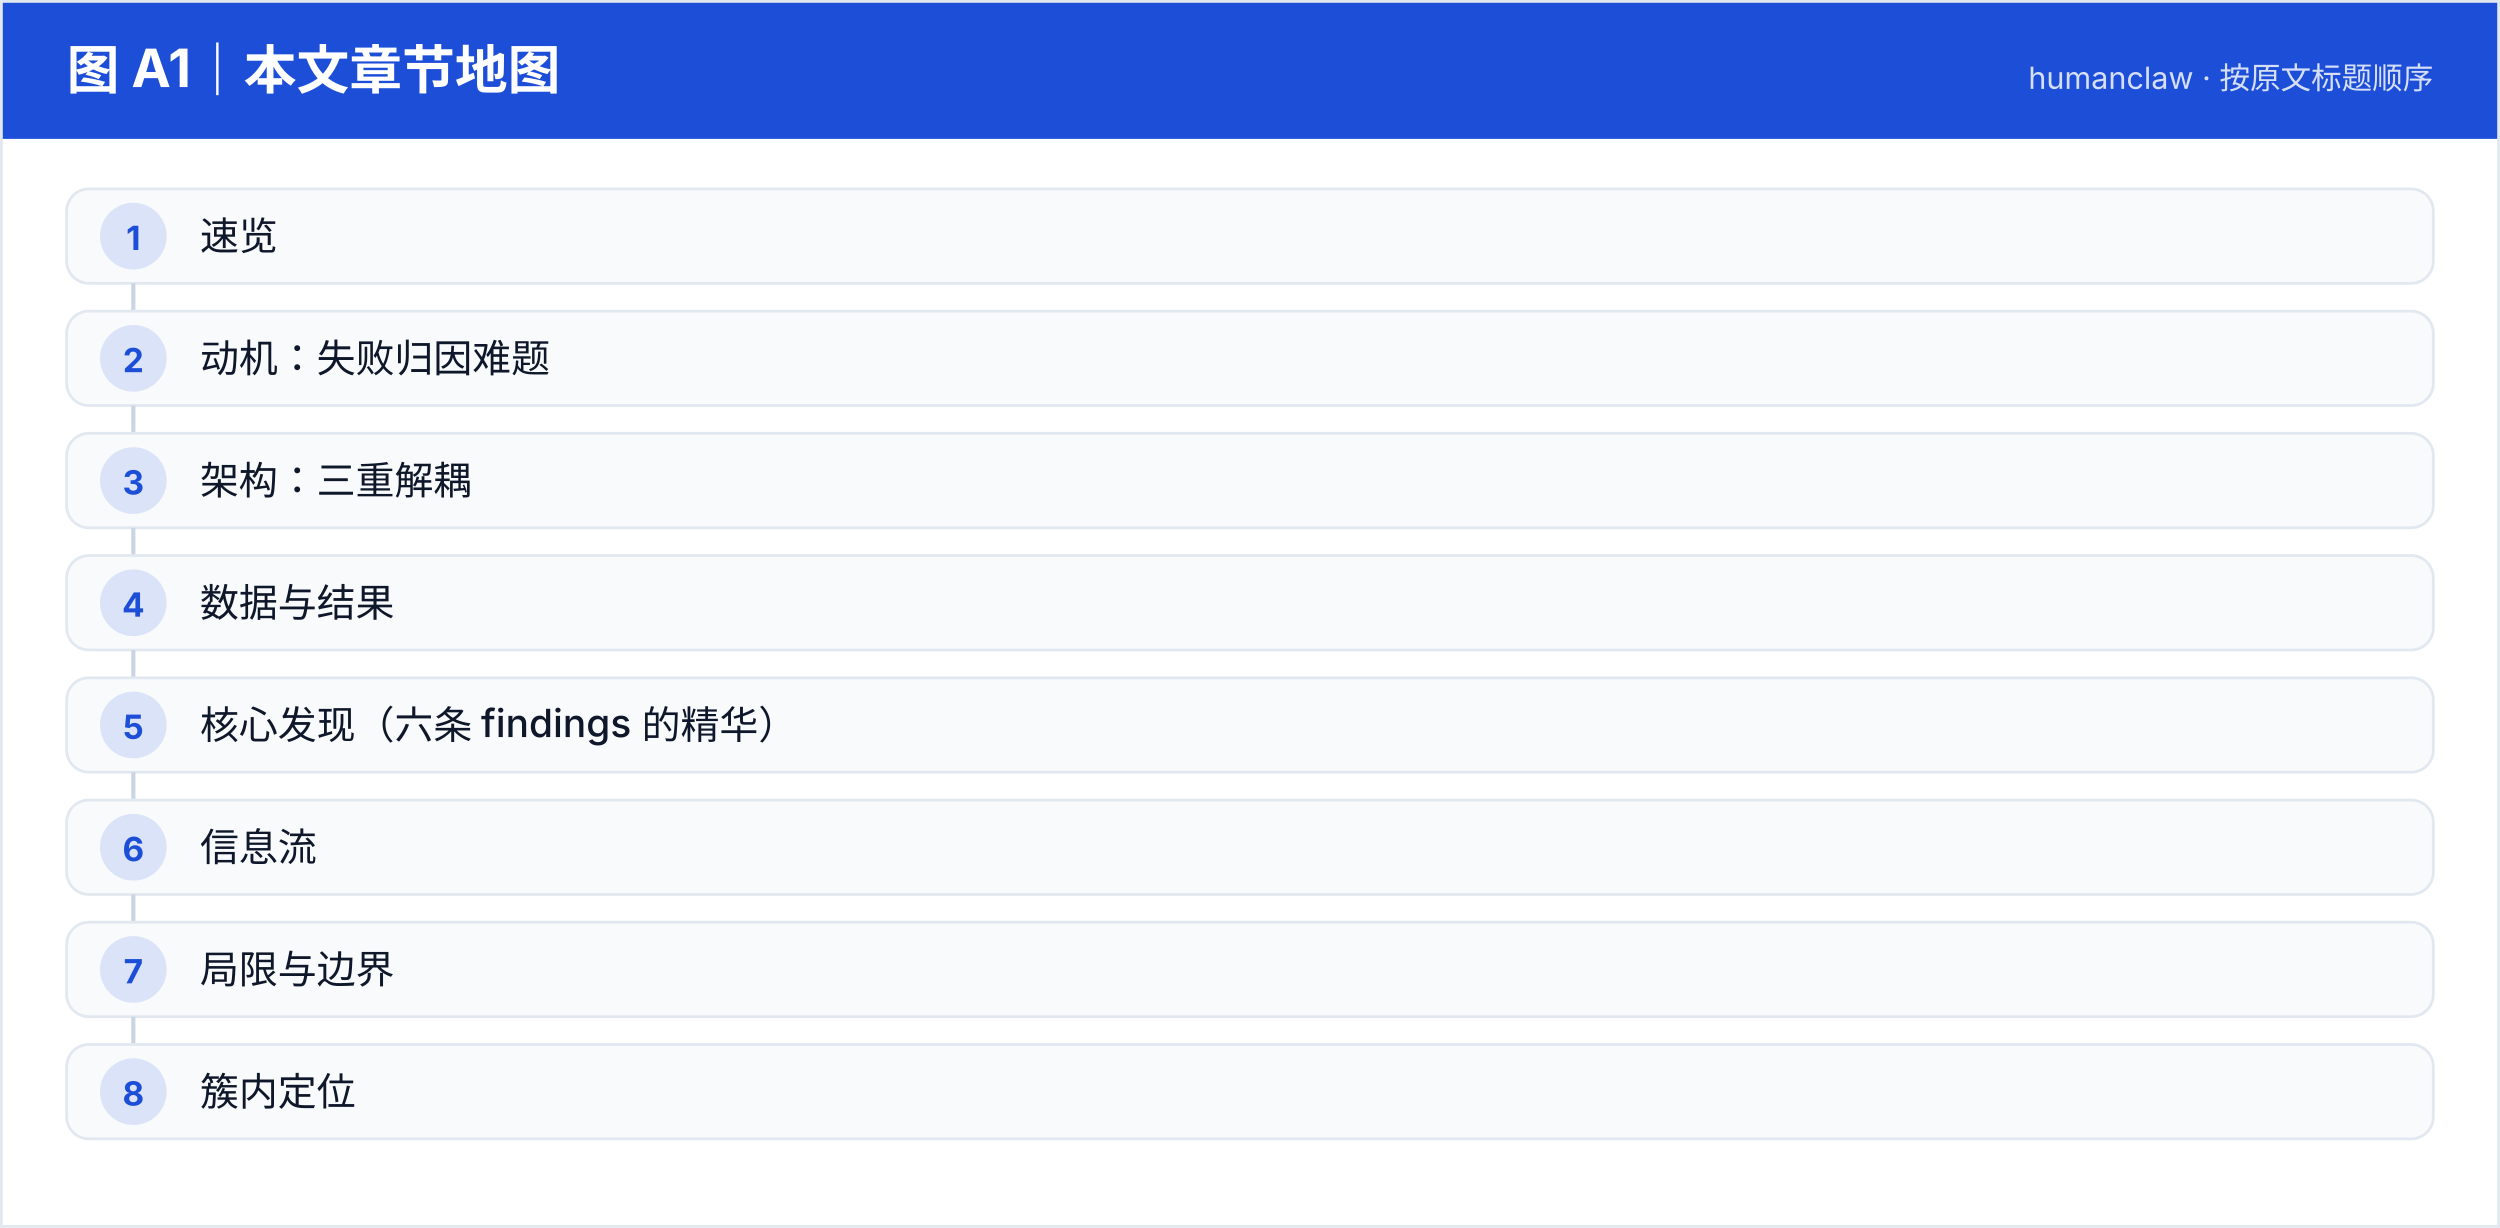
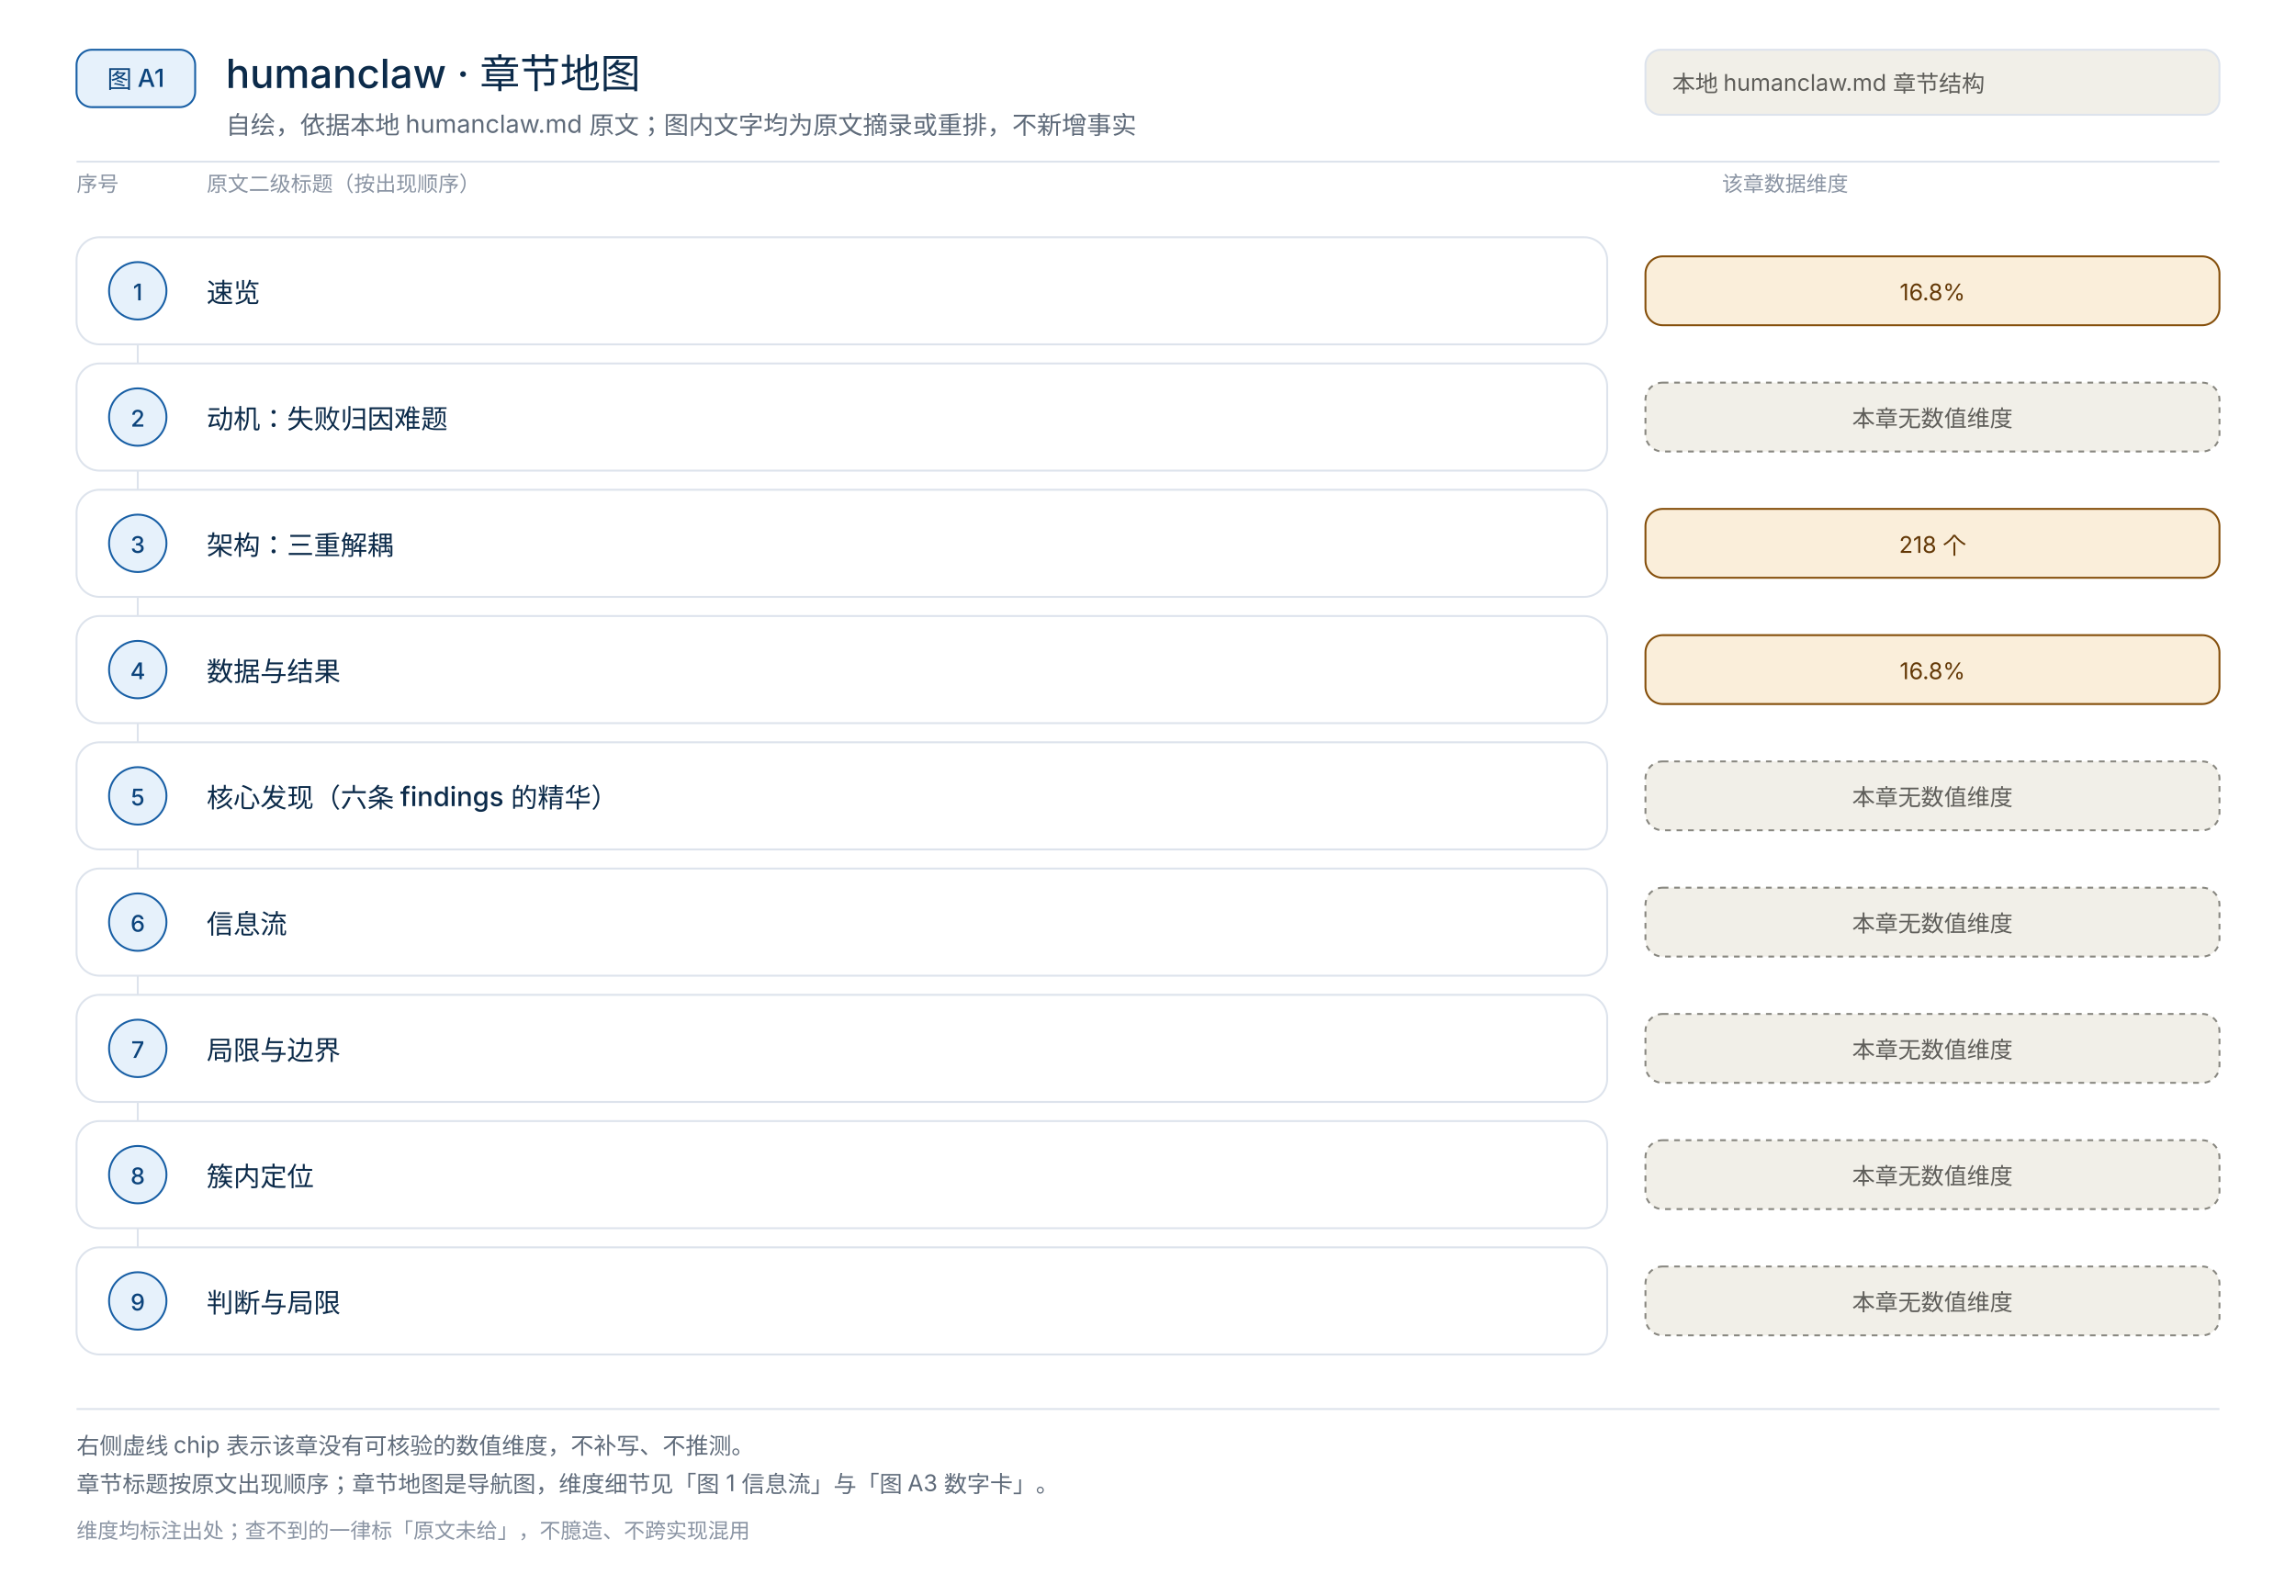
- <svg xmlns="http://www.w3.org/2000/svg" viewBox="0 0 900 442" width="900" height="442" font-family="PingFang SC, -apple-system, BlinkMacSystemFont, Microsoft YaHei, sans-serif">
-   <rect width="900" height="442" fill="#ffffff" />
-   <rect x="0" y="0" width="900" height="50" fill="#1d4ed8" />
-   <text x="24" y="32" font-size="19" fill="#ffffff" font-weight="700" text-anchor="start">图 A1｜本文章节地图</text>
-   <text x="876" y="32" font-size="11" fill="#ffffff" font-weight="400" text-anchor="end" opacity="0.82">humanclaw · 按原文标题顺序</text>
-   <rect x="24" y="68" width="852" height="34" rx="8" fill="#f8fafc" stroke="#e2e8f0" />
-   <circle cx="48" cy="85" r="12" fill="#1d4ed8" opacity="0.14" />
-   <text x="48" y="90" font-size="12" fill="#1d4ed8" font-weight="700" text-anchor="middle">1</text>
-   <text x="72" y="90" font-size="14" fill="#0f172a" font-weight="500" text-anchor="start">速览</text>
-   <path d="M48 102 L48 112" stroke="#cbd5e1" stroke-width="1.5" />
-   <rect x="24" y="112" width="852" height="34" rx="8" fill="#f8fafc" stroke="#e2e8f0" />
-   <circle cx="48" cy="129" r="12" fill="#1d4ed8" opacity="0.14" />
-   <text x="48" y="134" font-size="12" fill="#1d4ed8" font-weight="700" text-anchor="middle">2</text>
-   <text x="72" y="134" font-size="14" fill="#0f172a" font-weight="500" text-anchor="start">动机：失败归因难题</text>
-   <path d="M48 146 L48 156" stroke="#cbd5e1" stroke-width="1.5" />
-   <rect x="24" y="156" width="852" height="34" rx="8" fill="#f8fafc" stroke="#e2e8f0" />
-   <circle cx="48" cy="173" r="12" fill="#1d4ed8" opacity="0.14" />
-   <text x="48" y="178" font-size="12" fill="#1d4ed8" font-weight="700" text-anchor="middle">3</text>
-   <text x="72" y="178" font-size="14" fill="#0f172a" font-weight="500" text-anchor="start">架构：三重解耦</text>
-   <path d="M48 190 L48 200" stroke="#cbd5e1" stroke-width="1.5" />
-   <rect x="24" y="200" width="852" height="34" rx="8" fill="#f8fafc" stroke="#e2e8f0" />
-   <circle cx="48" cy="217" r="12" fill="#1d4ed8" opacity="0.14" />
-   <text x="48" y="222" font-size="12" fill="#1d4ed8" font-weight="700" text-anchor="middle">4</text>
-   <text x="72" y="222" font-size="14" fill="#0f172a" font-weight="500" text-anchor="start">数据与结果</text>
-   <path d="M48 234 L48 244" stroke="#cbd5e1" stroke-width="1.5" />
-   <rect x="24" y="244" width="852" height="34" rx="8" fill="#f8fafc" stroke="#e2e8f0" />
-   <circle cx="48" cy="261" r="12" fill="#1d4ed8" opacity="0.14" />
-   <text x="48" y="266" font-size="12" fill="#1d4ed8" font-weight="700" text-anchor="middle">5</text>
-   <text x="72" y="266" font-size="14" fill="#0f172a" font-weight="500" text-anchor="start">核心发现（六条 findings 的精华）</text>
-   <path d="M48 278 L48 288" stroke="#cbd5e1" stroke-width="1.5" />
-   <rect x="24" y="288" width="852" height="34" rx="8" fill="#f8fafc" stroke="#e2e8f0" />
-   <circle cx="48" cy="305" r="12" fill="#1d4ed8" opacity="0.14" />
-   <text x="48" y="310" font-size="12" fill="#1d4ed8" font-weight="700" text-anchor="middle">6</text>
-   <text x="72" y="310" font-size="14" fill="#0f172a" font-weight="500" text-anchor="start">信息流</text>
-   <path d="M48 322 L48 332" stroke="#cbd5e1" stroke-width="1.5" />
-   <rect x="24" y="332" width="852" height="34" rx="8" fill="#f8fafc" stroke="#e2e8f0" />
-   <circle cx="48" cy="349" r="12" fill="#1d4ed8" opacity="0.14" />
-   <text x="48" y="354" font-size="12" fill="#1d4ed8" font-weight="700" text-anchor="middle">7</text>
-   <text x="72" y="354" font-size="14" fill="#0f172a" font-weight="500" text-anchor="start">局限与边界</text>
-   <path d="M48 366 L48 376" stroke="#cbd5e1" stroke-width="1.5" />
-   <rect x="24" y="376" width="852" height="34" rx="8" fill="#f8fafc" stroke="#e2e8f0" />
-   <circle cx="48" cy="393" r="12" fill="#1d4ed8" opacity="0.14" />
-   <text x="48" y="398" font-size="12" fill="#1d4ed8" font-weight="700" text-anchor="middle">8</text>
-   <text x="72" y="398" font-size="14" fill="#0f172a" font-weight="500" text-anchor="start">簇内定位</text>
-   <rect x="0.5" y="0.5" width="899" height="441" fill="none" stroke="#e2e8f0" />
+ <svg xmlns="http://www.w3.org/2000/svg" width="1200" height="834" viewBox="0 0 1200 834" role="img">
+   <defs>
+     <marker id="arrow" viewBox="0 0 10 10" refX="8" refY="5" markerWidth="6" markerHeight="6" orient="auto-start-reverse">
+       <path d="M2 1L8 5L2 9" fill="none" stroke="#185FA5" stroke-width="1.6" stroke-linecap="round" stroke-linejoin="round" />
+     </marker>
+   </defs>
+   <rect x="0" y="0" width="1200" height="834" rx="0" fill="#FFFFFF" stroke="#FFFFFF" stroke-width="1" />
+   <text x="118" y="46" font-family="-apple-system,BlinkMacSystemFont,'PingFang SC','Microsoft YaHei',sans-serif" font-size="21" font-weight="500" fill="#0C2B4A" text-anchor="start">humanclaw · 章节地图</text>
+   <text x="118" y="70" font-family="-apple-system,BlinkMacSystemFont,'PingFang SC','Microsoft YaHei',sans-serif" font-size="13" font-weight="400" fill="#5F6B7A" text-anchor="start">自绘，依据本地 humanclaw.md 原文；图内文字均为原文摘录或重排，不新增事实</text>
+   <rect x="40" y="84" width="1120" height="1" rx="0" fill="#DDE3EC" stroke="#DDE3EC" stroke-width="0" />
+   <rect x="860" y="26" width="300" height="34" rx="8" fill="#F1EFE8" stroke="#DDE3EC" stroke-width="1" />
+   <text x="874" y="48" font-family="-apple-system,BlinkMacSystemFont,'PingFang SC','Microsoft YaHei',sans-serif" font-size="12" font-weight="400" fill="#5F5E5A" text-anchor="start">本地 humanclaw.md 章节结构</text>
+   <rect x="40" y="26" width="62" height="30" rx="8" fill="#E6F1FB" stroke="#185FA5" stroke-width="1" />
+   <text x="71" y="46" font-family="-apple-system,BlinkMacSystemFont,'PingFang SC','Microsoft YaHei',sans-serif" font-size="13" font-weight="500" fill="#0C447C" text-anchor="middle">图 A1</text>
+   <text x="40" y="100" font-family="-apple-system,BlinkMacSystemFont,'PingFang SC','Microsoft YaHei',sans-serif" font-size="11" font-weight="400" fill="#8A94A3" text-anchor="start">序号</text>
+   <text x="108" y="100" font-family="-apple-system,BlinkMacSystemFont,'PingFang SC','Microsoft YaHei',sans-serif" font-size="11" font-weight="400" fill="#8A94A3" text-anchor="start">原文二级标题（按出现顺序）</text>
+   <text x="900" y="100" font-family="-apple-system,BlinkMacSystemFont,'PingFang SC','Microsoft YaHei',sans-serif" font-size="11" font-weight="400" fill="#8A94A3" text-anchor="start">该章数据维度</text>
+   <rect x="40" y="124" width="800" height="56" rx="12" fill="#FFFFFF" stroke="#DDE3EC" stroke-width="1" />
+   <circle cx="72" cy="152" r="15" fill="#E6F1FB" stroke="#185FA5" stroke-width="1" />
+   <text x="72" y="157" font-family="-apple-system,BlinkMacSystemFont,'PingFang SC','Microsoft YaHei',sans-serif" font-size="12" font-weight="500" fill="#0C447C" text-anchor="middle">1</text>
+   <text x="108" y="158" font-family="-apple-system,BlinkMacSystemFont,'PingFang SC','Microsoft YaHei',sans-serif" font-size="14" font-weight="500" fill="#0C2B4A" text-anchor="start">速览</text>
+   <rect x="860" y="134" width="300" height="36" rx="9" fill="#FAEEDA" stroke="#854F0B" stroke-width="1" />
+   <text x="1010" y="157" font-family="-apple-system,BlinkMacSystemFont,'PingFang SC','Microsoft YaHei',sans-serif" font-size="12" font-weight="400" fill="#633806" text-anchor="middle">16.8%</text>
+   <path d="M72 180 L72 190" fill="none" stroke="#DDE3EC" stroke-width="1" />
+   <rect x="40" y="190" width="800" height="56" rx="12" fill="#FFFFFF" stroke="#DDE3EC" stroke-width="1" />
+   <circle cx="72" cy="218" r="15" fill="#E6F1FB" stroke="#185FA5" stroke-width="1" />
+   <text x="72" y="223" font-family="-apple-system,BlinkMacSystemFont,'PingFang SC','Microsoft YaHei',sans-serif" font-size="12" font-weight="500" fill="#0C447C" text-anchor="middle">2</text>
+   <text x="108" y="224" font-family="-apple-system,BlinkMacSystemFont,'PingFang SC','Microsoft YaHei',sans-serif" font-size="14" font-weight="500" fill="#0C2B4A" text-anchor="start">动机：失败归因难题</text>
+   <rect x="860" y="200" width="300" height="36" rx="9" fill="#F1EFE8" stroke="#888780" stroke-width="1" stroke-dasharray="3 3" />
+   <text x="1010" y="223" font-family="-apple-system,BlinkMacSystemFont,'PingFang SC','Microsoft YaHei',sans-serif" font-size="12" font-weight="400" fill="#5F5E5A" text-anchor="middle">本章无数值维度</text>
+   <path d="M72 246 L72 256" fill="none" stroke="#DDE3EC" stroke-width="1" />
+   <rect x="40" y="256" width="800" height="56" rx="12" fill="#FFFFFF" stroke="#DDE3EC" stroke-width="1" />
+   <circle cx="72" cy="284" r="15" fill="#E6F1FB" stroke="#185FA5" stroke-width="1" />
+   <text x="72" y="289" font-family="-apple-system,BlinkMacSystemFont,'PingFang SC','Microsoft YaHei',sans-serif" font-size="12" font-weight="500" fill="#0C447C" text-anchor="middle">3</text>
+   <text x="108" y="290" font-family="-apple-system,BlinkMacSystemFont,'PingFang SC','Microsoft YaHei',sans-serif" font-size="14" font-weight="500" fill="#0C2B4A" text-anchor="start">架构：三重解耦</text>
+   <rect x="860" y="266" width="300" height="36" rx="9" fill="#FAEEDA" stroke="#854F0B" stroke-width="1" />
+   <text x="1010" y="289" font-family="-apple-system,BlinkMacSystemFont,'PingFang SC','Microsoft YaHei',sans-serif" font-size="12" font-weight="400" fill="#633806" text-anchor="middle">218 个</text>
+   <path d="M72 312 L72 322" fill="none" stroke="#DDE3EC" stroke-width="1" />
+   <rect x="40" y="322" width="800" height="56" rx="12" fill="#FFFFFF" stroke="#DDE3EC" stroke-width="1" />
+   <circle cx="72" cy="350" r="15" fill="#E6F1FB" stroke="#185FA5" stroke-width="1" />
+   <text x="72" y="355" font-family="-apple-system,BlinkMacSystemFont,'PingFang SC','Microsoft YaHei',sans-serif" font-size="12" font-weight="500" fill="#0C447C" text-anchor="middle">4</text>
+   <text x="108" y="356" font-family="-apple-system,BlinkMacSystemFont,'PingFang SC','Microsoft YaHei',sans-serif" font-size="14" font-weight="500" fill="#0C2B4A" text-anchor="start">数据与结果</text>
+   <rect x="860" y="332" width="300" height="36" rx="9" fill="#FAEEDA" stroke="#854F0B" stroke-width="1" />
+   <text x="1010" y="355" font-family="-apple-system,BlinkMacSystemFont,'PingFang SC','Microsoft YaHei',sans-serif" font-size="12" font-weight="400" fill="#633806" text-anchor="middle">16.8%</text>
+   <path d="M72 378 L72 388" fill="none" stroke="#DDE3EC" stroke-width="1" />
+   <rect x="40" y="388" width="800" height="56" rx="12" fill="#FFFFFF" stroke="#DDE3EC" stroke-width="1" />
+   <circle cx="72" cy="416" r="15" fill="#E6F1FB" stroke="#185FA5" stroke-width="1" />
+   <text x="72" y="421" font-family="-apple-system,BlinkMacSystemFont,'PingFang SC','Microsoft YaHei',sans-serif" font-size="12" font-weight="500" fill="#0C447C" text-anchor="middle">5</text>
+   <text x="108" y="422" font-family="-apple-system,BlinkMacSystemFont,'PingFang SC','Microsoft YaHei',sans-serif" font-size="14" font-weight="500" fill="#0C2B4A" text-anchor="start">核心发现（六条 findings 的精华）</text>
+   <rect x="860" y="398" width="300" height="36" rx="9" fill="#F1EFE8" stroke="#888780" stroke-width="1" stroke-dasharray="3 3" />
+   <text x="1010" y="421" font-family="-apple-system,BlinkMacSystemFont,'PingFang SC','Microsoft YaHei',sans-serif" font-size="12" font-weight="400" fill="#5F5E5A" text-anchor="middle">本章无数值维度</text>
+   <path d="M72 444 L72 454" fill="none" stroke="#DDE3EC" stroke-width="1" />
+   <rect x="40" y="454" width="800" height="56" rx="12" fill="#FFFFFF" stroke="#DDE3EC" stroke-width="1" />
+   <circle cx="72" cy="482" r="15" fill="#E6F1FB" stroke="#185FA5" stroke-width="1" />
+   <text x="72" y="487" font-family="-apple-system,BlinkMacSystemFont,'PingFang SC','Microsoft YaHei',sans-serif" font-size="12" font-weight="500" fill="#0C447C" text-anchor="middle">6</text>
+   <text x="108" y="488" font-family="-apple-system,BlinkMacSystemFont,'PingFang SC','Microsoft YaHei',sans-serif" font-size="14" font-weight="500" fill="#0C2B4A" text-anchor="start">信息流</text>
+   <rect x="860" y="464" width="300" height="36" rx="9" fill="#F1EFE8" stroke="#888780" stroke-width="1" stroke-dasharray="3 3" />
+   <text x="1010" y="487" font-family="-apple-system,BlinkMacSystemFont,'PingFang SC','Microsoft YaHei',sans-serif" font-size="12" font-weight="400" fill="#5F5E5A" text-anchor="middle">本章无数值维度</text>
+   <path d="M72 510 L72 520" fill="none" stroke="#DDE3EC" stroke-width="1" />
+   <rect x="40" y="520" width="800" height="56" rx="12" fill="#FFFFFF" stroke="#DDE3EC" stroke-width="1" />
+   <circle cx="72" cy="548" r="15" fill="#E6F1FB" stroke="#185FA5" stroke-width="1" />
+   <text x="72" y="553" font-family="-apple-system,BlinkMacSystemFont,'PingFang SC','Microsoft YaHei',sans-serif" font-size="12" font-weight="500" fill="#0C447C" text-anchor="middle">7</text>
+   <text x="108" y="554" font-family="-apple-system,BlinkMacSystemFont,'PingFang SC','Microsoft YaHei',sans-serif" font-size="14" font-weight="500" fill="#0C2B4A" text-anchor="start">局限与边界</text>
+   <rect x="860" y="530" width="300" height="36" rx="9" fill="#F1EFE8" stroke="#888780" stroke-width="1" stroke-dasharray="3 3" />
+   <text x="1010" y="553" font-family="-apple-system,BlinkMacSystemFont,'PingFang SC','Microsoft YaHei',sans-serif" font-size="12" font-weight="400" fill="#5F5E5A" text-anchor="middle">本章无数值维度</text>
+   <path d="M72 576 L72 586" fill="none" stroke="#DDE3EC" stroke-width="1" />
+   <rect x="40" y="586" width="800" height="56" rx="12" fill="#FFFFFF" stroke="#DDE3EC" stroke-width="1" />
+   <circle cx="72" cy="614" r="15" fill="#E6F1FB" stroke="#185FA5" stroke-width="1" />
+   <text x="72" y="619" font-family="-apple-system,BlinkMacSystemFont,'PingFang SC','Microsoft YaHei',sans-serif" font-size="12" font-weight="500" fill="#0C447C" text-anchor="middle">8</text>
+   <text x="108" y="620" font-family="-apple-system,BlinkMacSystemFont,'PingFang SC','Microsoft YaHei',sans-serif" font-size="14" font-weight="500" fill="#0C2B4A" text-anchor="start">簇内定位</text>
+   <rect x="860" y="596" width="300" height="36" rx="9" fill="#F1EFE8" stroke="#888780" stroke-width="1" stroke-dasharray="3 3" />
+   <text x="1010" y="619" font-family="-apple-system,BlinkMacSystemFont,'PingFang SC','Microsoft YaHei',sans-serif" font-size="12" font-weight="400" fill="#5F5E5A" text-anchor="middle">本章无数值维度</text>
+   <path d="M72 642 L72 652" fill="none" stroke="#DDE3EC" stroke-width="1" />
+   <rect x="40" y="652" width="800" height="56" rx="12" fill="#FFFFFF" stroke="#DDE3EC" stroke-width="1" />
+   <circle cx="72" cy="680" r="15" fill="#E6F1FB" stroke="#185FA5" stroke-width="1" />
+   <text x="72" y="685" font-family="-apple-system,BlinkMacSystemFont,'PingFang SC','Microsoft YaHei',sans-serif" font-size="12" font-weight="500" fill="#0C447C" text-anchor="middle">9</text>
+   <text x="108" y="686" font-family="-apple-system,BlinkMacSystemFont,'PingFang SC','Microsoft YaHei',sans-serif" font-size="14" font-weight="500" fill="#0C2B4A" text-anchor="start">判断与局限</text>
+   <rect x="860" y="662" width="300" height="36" rx="9" fill="#F1EFE8" stroke="#888780" stroke-width="1" stroke-dasharray="3 3" />
+   <text x="1010" y="685" font-family="-apple-system,BlinkMacSystemFont,'PingFang SC','Microsoft YaHei',sans-serif" font-size="12" font-weight="400" fill="#5F5E5A" text-anchor="middle">本章无数值维度</text>
+   <rect x="40" y="736" width="1120" height="1" rx="0" fill="#DDE3EC" stroke="#DDE3EC" stroke-width="0" />
+   <text x="40" y="760" font-family="-apple-system,BlinkMacSystemFont,'PingFang SC','Microsoft YaHei',sans-serif" font-size="12" font-weight="400" fill="#5F6B7A" text-anchor="start">右侧虚线 chip 表示该章没有可核验的数值维度，不补写、不推测。</text>
+   <text x="40" y="780" font-family="-apple-system,BlinkMacSystemFont,'PingFang SC','Microsoft YaHei',sans-serif" font-size="12" font-weight="400" fill="#5F6B7A" text-anchor="start">章节标题按原文出现顺序；章节地图是导航图，维度细节见「图 1 信息流」与「图 A3 数字卡」。</text>
+   <text x="40" y="804" font-family="-apple-system,BlinkMacSystemFont,'PingFang SC','Microsoft YaHei',sans-serif" font-size="11" font-weight="400" fill="#8A94A3" text-anchor="start">维度均标注出处；查不到的一律标「原文未给」，不臆造、不跨实现混用</text>
</svg>
